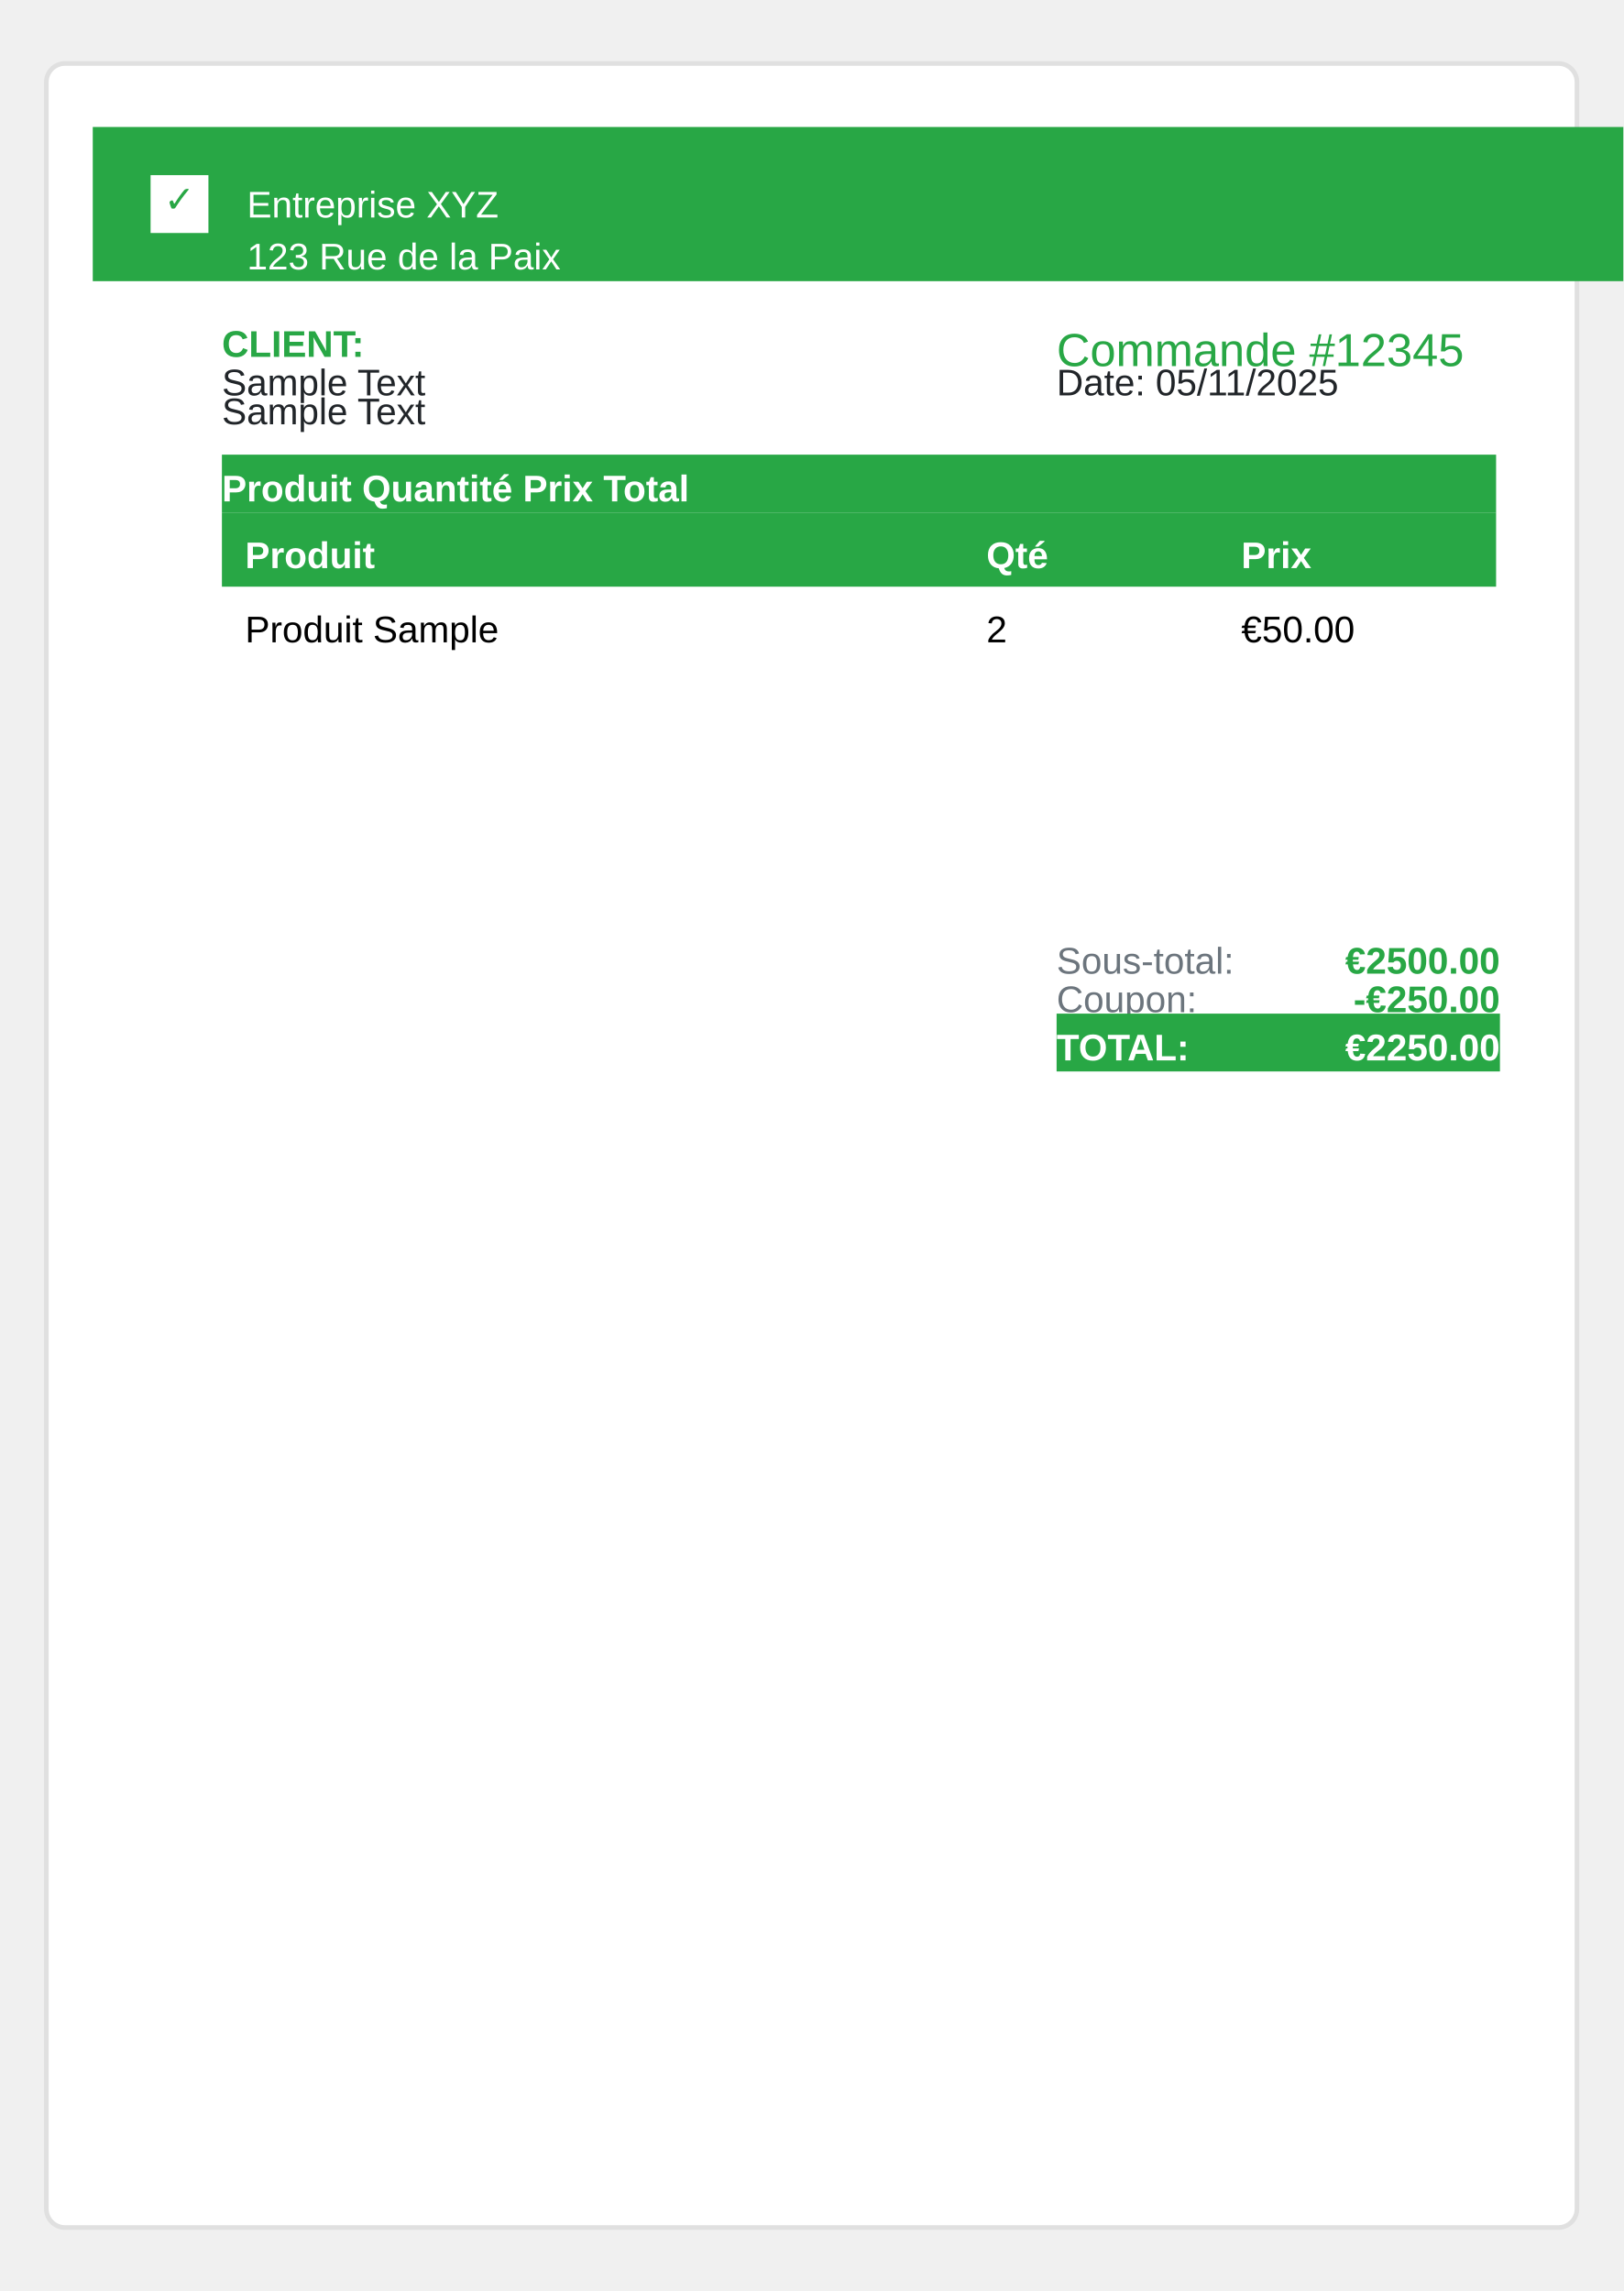
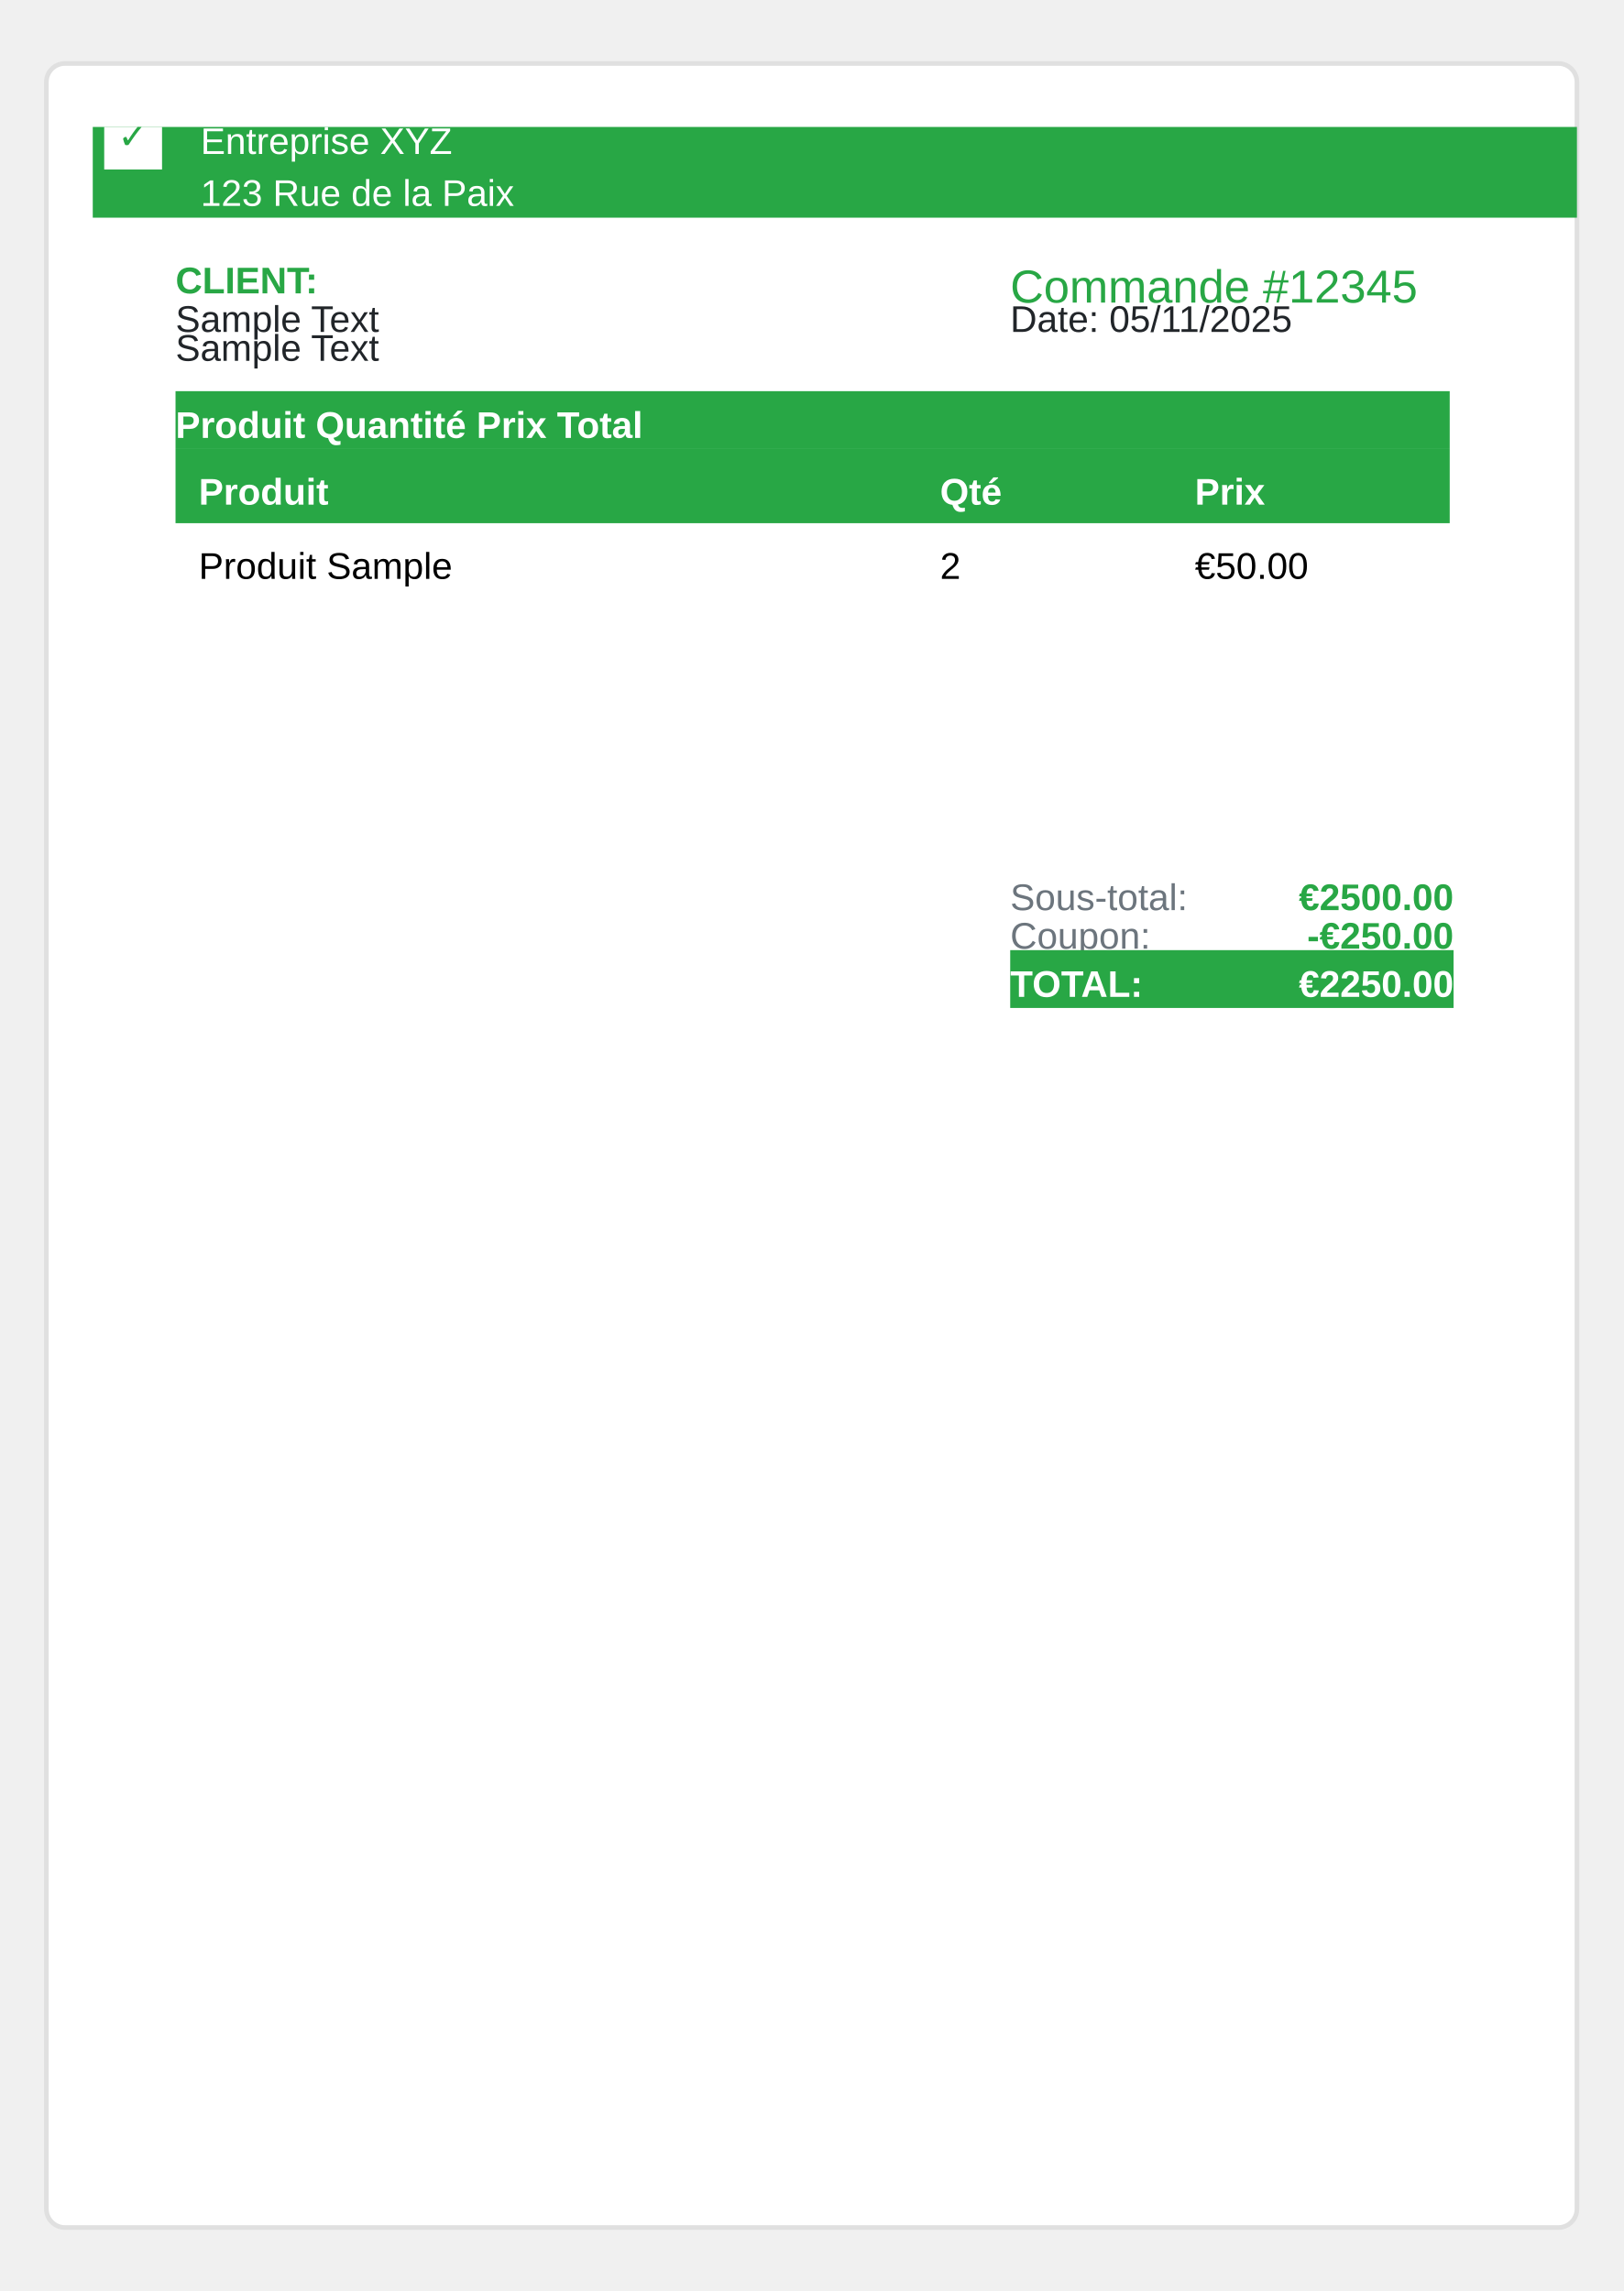
<svg xmlns="http://www.w3.org/2000/svg" width="350" height="494" viewBox="0 0 350 494">
  <rect x="12" y="15.69" width="330" height="466.62" fill="#f0f0f0" rx="4" />
  <rect x="10" y="13.69" width="330" height="466.62" fill="#ffffff" stroke="#e0e0e0" stroke-width="1" rx="4" />
-   <g id="page-content" transform="translate(10,13.69)">
+   <defs>
+     <clipPath id="pageClip">
+       <rect x="10" y="13.69" width="330" height="466.62" />
+     </clipPath>
+   </defs>
+   <g id="page-content" transform="translate(10,13.69)" clip-path="url(#pageClip)">
    <g id="header">
-       <rect x="10" y="13.69" width="330" height="33.249" fill="#28a745" stroke-width="0" />
-       <rect x="22.469" y="24.08" width="12.469" height="12.469" fill="#ffffff" stroke-width="0" />
-       <text x="28.703" y="32.08" font-family="Arial" font-size="8" fill="#28a745" text-anchor="middle" font-weight="bold">✓</text>
-       <rect x="37.846" y="84.345" width="274.723" height="12.469" fill="#28a745" stroke-width="0" />
-       <text x="37.846" y="94.423" font-family="Arial" font-size="8" fill="#ffffff" text-anchor="start" font-weight="bold">Produit	Quantité	Prix	Total</text>
+       <rect x="0" y="0" width="330" height="33.249" fill="#28a745" stroke-width="0" />
+       <rect x="12.469" y="10.39" width="12.469" height="12.469" fill="#ffffff" stroke-width="0" />
+       <text x="18.703" y="18.39" font-family="Arial" font-size="8" fill="#28a745" text-anchor="middle" font-weight="bold">✓</text>
+       <rect x="27.846" y="70.655" width="274.723" height="12.469" fill="#28a745" stroke-width="0" />
+       <text x="27.846" y="80.733" font-family="Arial" font-size="8" fill="#ffffff" text-anchor="start" font-weight="bold">Produit	Quantité	Prix	Total</text>
    </g>
    <g id="company-info">
-       <text x="43.249" y="33.202" font-family="Arial" font-size="8" fill="#ffffff">Entreprise XYZ</text>
-       <text x="43.249" y="44.402" font-family="Arial" font-size="8" fill="#ffffff">123 Rue de la Paix</text>
-       <text x="43.249" y="55.602" font-family="Arial" font-size="8" fill="#ffffff">75001 Paris</text>
+       <text x="33.249" y="19.512" font-family="Arial" font-size="8" fill="#ffffff">Entreprise XYZ</text>
+       <text x="33.249" y="30.712" font-family="Arial" font-size="8" fill="#ffffff">123 Rue de la Paix</text>
+       <text x="33.249" y="41.912" font-family="Arial" font-size="8" fill="#ffffff">75001 Paris</text>
    </g>
    <g id="customer-info">
-       <text x="37.846" y="63.252" font-family="Arial" font-size="8" fill="#28a745" text-anchor="start" font-weight="bold">CLIENT:</text>
-       <text x="37.846" y="71.564" font-family="Arial" font-size="8" fill="#212529" text-anchor="start" font-weight="normal">Sample Text</text>
-       <text x="37.846" y="77.798" font-family="Arial" font-size="8" fill="#212529" text-anchor="start" font-weight="normal">Sample Text</text>
+       <text x="27.846" y="49.562" font-family="Arial" font-size="8" fill="#28a745" text-anchor="start" font-weight="bold">CLIENT:</text>
+       <text x="27.846" y="57.874" font-family="Arial" font-size="8" fill="#212529" text-anchor="start" font-weight="normal">Sample Text</text>
+       <text x="27.846" y="64.108" font-family="Arial" font-size="8" fill="#212529" text-anchor="start" font-weight="normal">Sample Text</text>
    </g>
    <g id="order-info">
-       <text x="217.809" y="65.252" font-family="Arial" font-size="10" fill="#28a745">Commande #12345</text>
-       <text x="217.809" y="71.564" font-family="Arial" font-size="8" fill="#212529">Date: 05/11/2025</text>
+       <text x="207.809" y="51.562" font-family="Arial" font-size="10" fill="#28a745">Commande #12345</text>
+       <text x="207.809" y="57.874" font-family="Arial" font-size="8" fill="#212529">Date: 05/11/2025</text>
    </g>
    <g id="products-table">
-       <rect x="37.846" y="96.813" width="274.723" height="16" fill="#28a745" />
-       <text x="42.846" y="108.813" font-family="Arial" font-size="8" fill="#ffffff" font-weight="bold">Produit</text>
-       <text x="202.68" y="108.813" font-family="Arial" font-size="8" fill="#ffffff" font-weight="bold">Qté</text>
-       <text x="257.625" y="108.813" font-family="Arial" font-size="8" fill="#ffffff" font-weight="bold">Prix</text>
-       <text x="42.846" y="124.813" font-family="Arial" font-size="8" fill="#000000">Produit Sample</text>
-       <text x="202.68" y="124.813" font-family="Arial" font-size="8" fill="#000000">2</text>
-       <text x="257.625" y="124.813" font-family="Arial" font-size="8" fill="#000000">€50.00</text>
+       <rect x="27.846" y="83.123" width="274.723" height="16" fill="#28a745" />
+       <text x="32.846" y="95.123" font-family="Arial" font-size="8" fill="#ffffff" font-weight="bold">Produit</text>
+       <text x="192.68" y="95.123" font-family="Arial" font-size="8" fill="#ffffff" font-weight="bold">Qté</text>
+       <text x="247.625" y="95.123" font-family="Arial" font-size="8" fill="#ffffff" font-weight="bold">Prix</text>
+       <text x="32.846" y="111.123" font-family="Arial" font-size="8" fill="#000000">Produit Sample</text>
+       <text x="192.68" y="111.123" font-family="Arial" font-size="8" fill="#000000">2</text>
+       <text x="247.625" y="111.123" font-family="Arial" font-size="8" fill="#000000">€50.00</text>
    </g>
    <g id="order-totals">
-       <text x="217.809" y="196.249" font-family="Arial" font-size="8" fill="#6c757d" text-anchor="start" font-weight="normal">Sous-total:</text>
-       <text x="313.401" y="196.249" font-family="Arial" font-size="8" fill="#28a745" text-anchor="end" font-weight="bold">€2500.00</text>
-       <text x="217.809" y="204.562" font-family="Arial" font-size="8" fill="#6c757d" text-anchor="start" font-weight="normal">Coupon:</text>
-       <text x="313.401" y="204.562" font-family="Arial" font-size="8" fill="#28a745" text-anchor="end" font-weight="bold">-€250.00</text>
-       <rect x="217.809" y="204.874" width="95.592" height="12.469" fill="#28a745" stroke-width="0" />
-       <text x="217.809" y="214.952" font-family="Arial" font-size="8" fill="#ffffff" text-anchor="start" font-weight="bold">TOTAL:</text>
-       <text x="313.401" y="214.952" font-family="Arial" font-size="8" fill="#ffffff" text-anchor="end" font-weight="bold">€2250.00</text>
+       <text x="207.809" y="182.559" font-family="Arial" font-size="8" fill="#6c757d" text-anchor="start" font-weight="normal">Sous-total:</text>
+       <text x="303.401" y="182.559" font-family="Arial" font-size="8" fill="#28a745" text-anchor="end" font-weight="bold">€2500.00</text>
+       <text x="207.809" y="190.872" font-family="Arial" font-size="8" fill="#6c757d" text-anchor="start" font-weight="normal">Coupon:</text>
+       <text x="303.401" y="190.872" font-family="Arial" font-size="8" fill="#28a745" text-anchor="end" font-weight="bold">-€250.00</text>
+       <rect x="207.809" y="191.184" width="95.592" height="12.469" fill="#28a745" stroke-width="0" />
+       <text x="207.809" y="201.262" font-family="Arial" font-size="8" fill="#ffffff" text-anchor="start" font-weight="bold">TOTAL:</text>
+       <text x="303.401" y="201.262" font-family="Arial" font-size="8" fill="#ffffff" text-anchor="end" font-weight="bold">€2250.00</text>
    </g>
    <g id="footer">
    </g>
  </g>
</svg>
